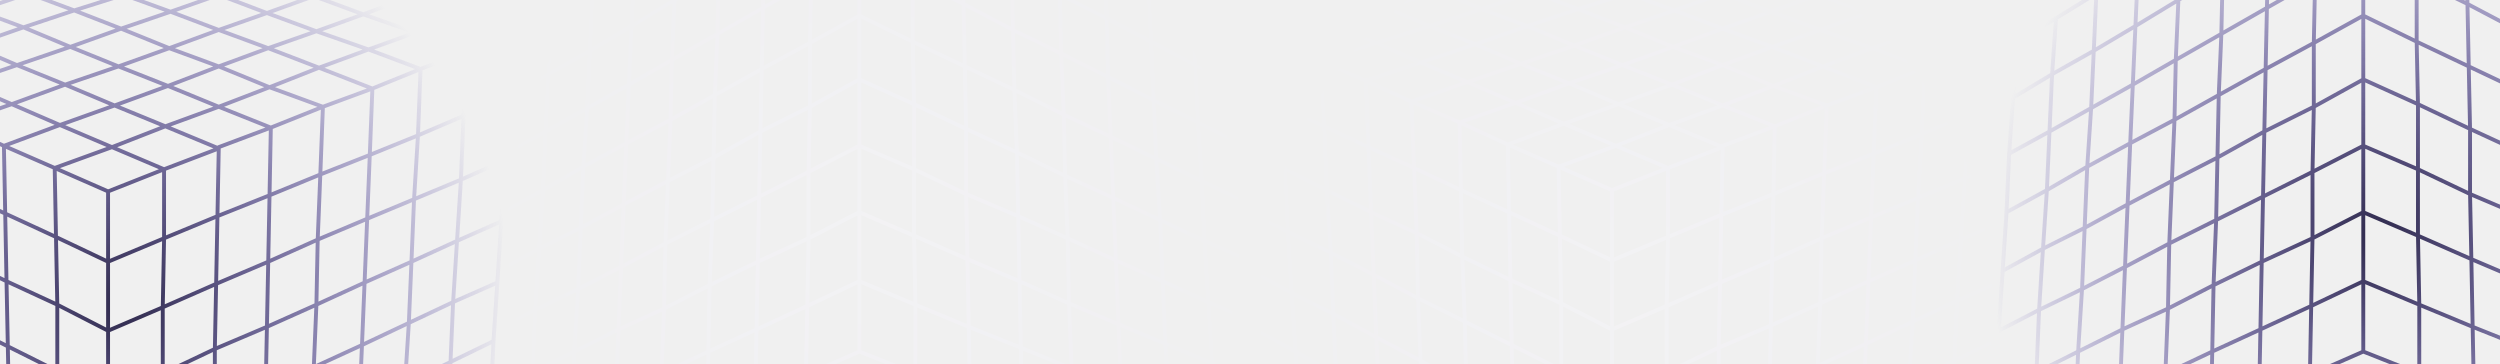
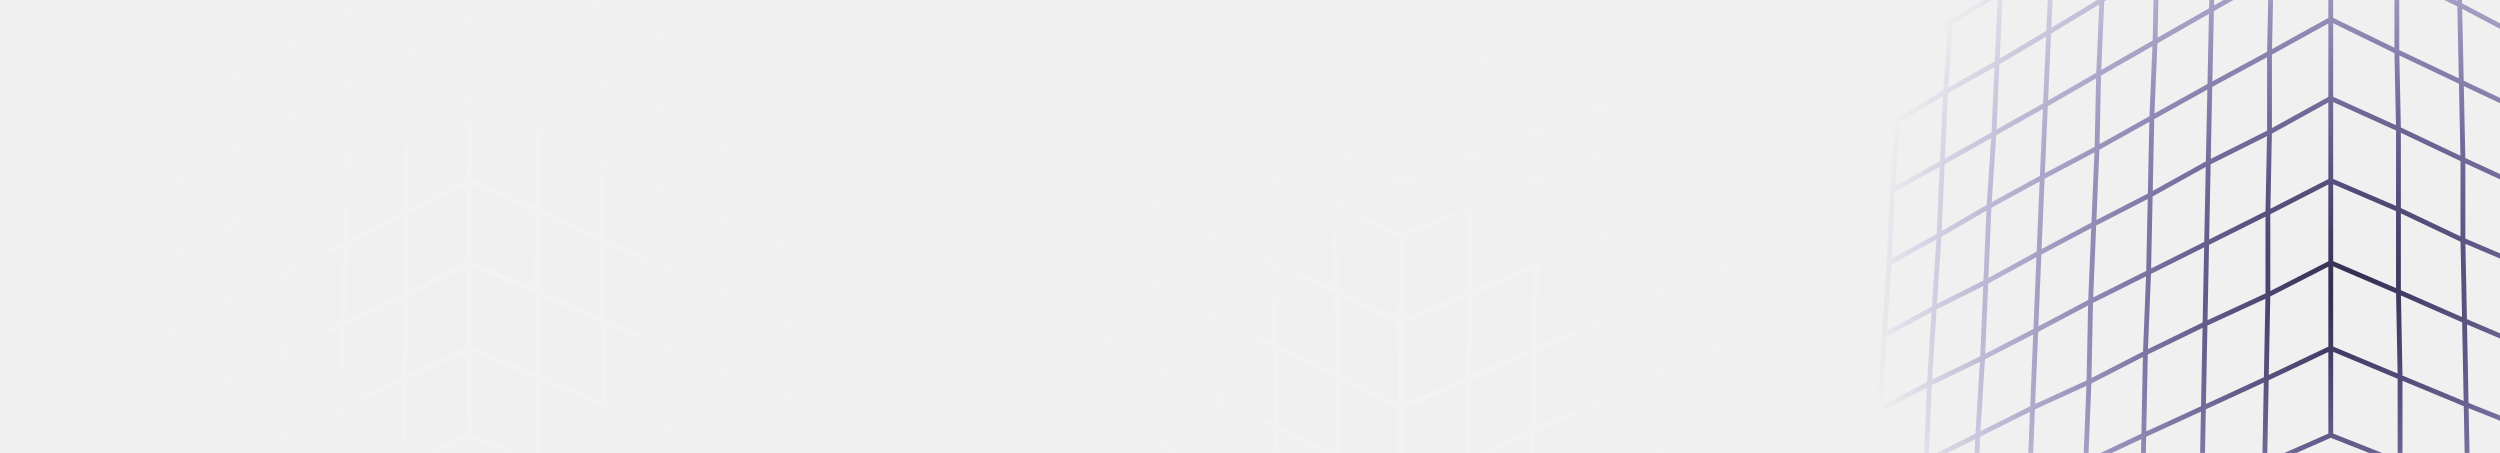
- <svg xmlns="http://www.w3.org/2000/svg" width="1920" height="279" fill="none">
-   <g clip-path="url(#a)">
-     <path d="m-131 20-33-14m33 14-43 13m43-13 33 14m-33-14 41-13m-74-1-42 13m42-13 41-13m-51 40-32-14m32 14 33 15m-33-15 3 50m73-49-43 14m43-14 34 15m-34-15 41-13M-90 7l-33-14m33 14 33 14M-90 7l40-13m-156 25 3 49m80-75 40-12m-120 87 3 48m-3-48 32 15m-29 33 3 47m-3-47 32 15m-3-48 3 48m-3-48 33 15m-59 65 3 46m-3-46 31 16m-2-48 2 48m-2-48 32 16m-58 62 3 45m-3-45 31 17m-3-47 3 47m-3-47 33 16m-58 59 2 45m-2-45 31 17m-3-45 3 45m-3-45 32 16m-58 57 3 43m-3-43 31 17m-2-45 2 45m-2-45 31 18m-57 53 3 43 30 18m-33-61 30 18m-2-44 2 44m-2-44 32 18m-27 69 31 19m-31-19-3-43m0 0 32 18m2 44 32 19m-32-19-2-44m34 63 32 20m-32-20-2-44m-32-19 32 19m-32-19-2-44m68 127 34 21m-34-21-1-44m-33-20 33 20m-33-20-2-45m70 130 35 21m-35-21-1-45m-34-20 34 20m-34-20-2-46m72 132 36 22m-36-22-1-46m-35-20-1-46m1 46 35 20m37 68 37 22m-37-22-1-46m-36-22 36 22m-36-22-1-46m75 136 39-21m-39 21v-46m-38-22 38 22m-38-22v-47m77 94 38-21h1m-39 21 1-46m-40 21-1-48m1 48 40-21m38 25 37-20m-37 20v-45m-38 20v-47m0 47 38-20m37 25 36-19m-36 19 1-45m-38 20 38-20m-38 20 1-46m72 52 36-19m-36 19 2-45m-37 19 37-19m-37 19 1-46m70 53 34-19m-34 19 2-44m-36 18 36-18m-36 18 1-45m67 52 34-18m-34 18 2-43m-34 18 1-45m-1 45 34-18m32 25 32-17 3-43m-35 60 2-43m-34 18 34-18m-34 18 2-45m65 10 3-44m-3 44-33 17m0 0 2-44m34-17 2-44m-2 44-34 17m36-61 3-45m-3 45-33 16m-3 45-34 17m34-17 3-45m36-61 3-47m-3 47-34 15m-2 46 2-46m-2 46-35 17m74-125 3-47m-3 47-34 15m-3 47 3-47m-3 47-34 16m74-125 3-48m-3 48-34 15m-3 47 3-47m-3 47-35 16m75-126 3-49m-3 49-35 14m-2 49-36 15m36-15 2-49m38-63-40-14m40 14-35 13m-3 50 3-50m-3 50-35 15m33-92L314-2m40 14-35 13m40 14-36 14m36-14-40-14m-5-27-38-13m38 13-35 13m40 14-36 13m36-13-40-14m-3-26-37-13m37 13L241-3m38 14-36 13m36-13L241-3m-2-25-36-13m36 13-35 12m37 13-37-13m37 13-36 13m-2-51-35-12m35 12-35 12m36 13-36-13m36 13L168-4m0-49-34-12m34 12-35 12m35 12-35-12m35 12-36 12m2-48-33-11-35 11m68 0L99-53m34 12L97-30m36-11L99-53M66-65 30-54m36-11 33 12m0 0L63-42M30-54-6-43m36-11 33 12m-69-1-38 12m38-12 32 13m37-12L26-30m37-12 34 12m-141-1-39 12m39-12 33 13m37-12-37 12m37-12 34 12m-143-1 33 13m39-12L-50-6m39-12L22-5m-72-1 33 14m-124 40 35 15m-35-15 3 50m32-35 35 16m-35-16 2 51m-2-51 42-14m-74 49 2 49m-2-49 34 16m33-35 37 16m-37-16 43-15m-43 15 2 51m-35-16 35 16m-35-16 2 50m38-115 36 15m-36-15 42-14m-12 60 37 17m-37-17 1 52m-1-52L9 80m-37-16L9 80m-37-16 41-14m-82 80 36 17m-36-17 2 50m70-68 39 17M3 112l43-16M3 112l1 52m-37-17 1 51m-1-51 37 17m5-84 37 16M9 80l41-15m-8 64 41 18m-41-18 1 53m-1-53 44-16M46 96l40 17M46 96l42-15M4 164l39 18M4 164l1 52m78-69 43-17m-43 17v54m-40-19 40 19m-40-19 1 52m42-121 40 17m-40-17 41-16m-1 33v53m0-53 42-16m-85 87 43-18m-43 18v53m43-71v1l-1 52m1-53 41-17m-42 70-42 18m42-18v51m0-51 41-18m1-52 1-52m-1 52 40-16m-40 16-1 52m2-104v-1l40-15m-40 16-41-17m196-44-37 15m37-15-2 51m2-51-40-15m3 30-38 14m38-14-2 51m2-51-41-16m76 52-37 15m37-15-3 49M283 38l-38 14m38-14-40-14m5 58-40 16m40-16-41-15m41 15-2 52m38-15-38 15m38-15-2 49M245 52l-39-15m39 15-38 15m1 31-40-16m40 16-1 52m0-83-39-16m39 16-39 15m78 52-39 16m39-16-2 50M168 82l-39-16m39 16-41 15m80 53-1 51M127 97 88 81m-5 173v51m0-51-39-20m39 71v51m0-51 42-18m-42 18-39-20m0-51v51m0-51L5 216m78 140v49m0-49 42-19m-42 19-38-21m80-48v50m0-50 40-19M44 285l1 50m-1-50L6 266m77 139v0l-38-21m38 21v48m0-48 41-20m1-48-1 48m1-48 40-19M45 335v49m0-49L7 316m38 68L8 364m37 20 1 48m37 21-37-21m37 21 41-20m0-48v48m0-48 40-19M46 432 9 411m115 22 39-19m1-48-1 48m1-48 38-18m-38 18 1-48m0 0 39-18m-39 18v-50M7 316l-36-20m36 20-1-50m1 50 1 48m0 0-36-20m36 20 1 47m267-99 2-47m-2 47-36 17m36-17-2 46m2-46 35-17m-33-30-37 17m37-17 36-17m-36 17 2-48m-40 112 1-47m-1 47-38 19m38-19-2 47m36-18-36 18m36-18 35-18m2-45-2 45m2-45 3-47m-73 34 2-48m-2 48-37 18m110-52 2-47m-36 16 2-49m-2 49-37 17m37-17 36-16m-73 33 1-50m-1 50-38 17m-1 49-2 48m2-48 1-49m-3 97-1 46m37-18-37 18m81-226-38 16m38-16 36-15M206 37l-38-14m38 14-38 14m38-14 37-13m-75 27-38-14m38 14-39 15m115 118-38 17m-335 88 3 45m-3-45 33 18m-33-18-2-47m0 0 33 18m-33-18-2-47m105 149-1-48m1 48-34-19m34 19 2 47m-3-95-35-18m35 18-1-48m-32 77-2-47m2 47-34-18m34 18 1 46m35 20-35-20m35 20 35 20m-73-133-2-48m2 48-34-18m68-12-2-50m2 50-36-18m36 18 36 18m-72-36-1-50m1 50-34-18m2 48 2 47m-2-47-2-48m4 95 2 45m33 19-33-19m62-154-35-18m35 18 37 18M50 65l38 16M50 65l41-14M50 65 13 50m0 0 41-14M13 50l-35-15m-45 145-35-16M168 23 131 9m37 14-38 14m38-14 37-13m-74-1L93 22m38-13 37-13M131 9 95-4m35 41L93 22m37 15L91 51m114-41 38 14m-38-14L168-4M93 22 57 8m36 14L54 36M168-4l-36-13M95-4 60-18M95-4 57 8M95-4l37-13M57 8 22-5M57 8 18 21m36 15 37 15M54 36 18 21m73 30 38 15M60-18 22-5m38-13 37-12M22-5-17 8m149-25L97-30M-17 8l35 13M-17 8l-40 13m75 0-40 14m151 31L88 81m230 72-2 48M5 216l1 50m200-65-1 50m1-50-40 17M-22 35l-35-14m-45 143 2 48m-2-48-34-17m36 65-33-17m299 23-1 50m-259 84-32-18m291-66 40-17m-42 163 38-20m-334-199-3-48" stroke="url(#b)" stroke-width="3" stroke-miterlimit="10" stroke-linecap="round" stroke-linejoin="round" />
+ <svg xmlns="http://www.w3.org/2000/svg" width="1551" height="281" viewBox="0 0 1551 281" fill="none">
+   <g style="mix-blend-mode:screen" clip-path="url(#clip0_347_1424)">
+     <path d="M655 19L622 5M655 19L612 32M655 19L688 33M655 19L696 6M622 5L580 18M622 5L663 -8M612 32L580 18M612 32L645 47M612 32L615 82M688 33L645 47M688 33L722 48M688 33L729 20M696 6L663 -8M696 6L729 20M696 6L736 -7M580 18L583 67M663 -8L703 -20M583 67L586 115M583 67L615 82M586 115L589 162M586 115L618 130M615 82L618 130M615 82L648 97M589 162L592 208M589 162L620 178M618 130L620 178M618 130L650 146M592 208L595 253M592 208L623 225M620 178L623 225M620 178L653 194M595 253L597 298M595 253L626 270M623 225L626 270M623 225L655 241M597 298L600 341M597 298L628 315M626 270L628 315M626 270L657 288M600 341L603 384L633 402M600 341L630 359M628 315L630 359M628 315L660 333M633 402L664 421M633 402L630 359M630 359L662 377M664 421L696 440M664 421L662 377M696 440L728 460M696 440L694 396M662 377L694 396M662 377L660 333M728 460L762 481M728 460L727 416M694 396L727 416M694 396L692 351M762 481L797 502M762 481L761 436M727 416L761 436M727 416L725 370M797 502L833 524M797 502L796 456M761 436L760 390M761 436L796 456M833 524L870 546M833 524L832 478M796 456L832 478M796 456L795 410M870 546L909 525M870 546V500M832 478L870 500M832 478V431M909 525L947 504H948M909 525L910 479M870 500L869 452M870 500L910 479M948 504L985 484M948 504V459M910 479V432M910 479L948 459M985 484L1021 465M985 484L986 439M948 459L986 439M948 459L949 413M1021 465L1057 446M1021 465L1023 420M986 439L1023 420M986 439L987 393M1057 446L1091 427M1057 446L1059 402M1023 420L1059 402M1023 420L1024 375M1091 427L1125 409M1091 427L1093 384M1059 402L1060 357M1059 402L1093 384M1125 409L1157 392L1160 349M1125 409L1127 366M1093 384L1127 366M1093 384L1095 339M1160 349L1163 305M1160 349L1127 366M1127 366L1129 322M1163 305L1165 261M1163 305L1129 322M1165 261L1168 216M1165 261L1132 277M1129 322L1095 339M1129 322L1132 277M1168 216L1171 169M1168 216L1134 231M1132 277L1134 231M1132 277L1097 294M1171 169L1174 122M1171 169L1137 184M1134 231L1137 184M1134 231L1100 247M1174 122L1177 74M1174 122L1140 137M1137 184L1140 137M1137 184L1102 200M1177 74L1180 25M1177 74L1142 88M1140 137L1104 152M1140 137L1142 88M1180 25L1140 11M1180 25L1145 38M1142 88L1145 38M1142 88L1107 103M1140 11L1100 -3M1140 11L1105 24M1145 38L1109 52M1145 38L1105 24M1100 -3L1062 -16M1100 -3L1065 10M1105 24L1069 37M1105 24L1065 10M1062 -16L1025 -29M1062 -16L1027 -4M1065 10L1029 23M1065 10L1027 -4M1025 -29L989 -42M1025 -29L990 -17M1027 -4L990 -17M1027 -4L991 9M989 -42L954 -54M989 -42L954 -30M990 -17L954 -30M990 -17L954 -5M954 -54L920 -66M954 -54L919 -42M954 -30L919 -42M954 -30L918 -18M920 -66L887 -77L852 -66M920 -66L885 -54M919 -42L883 -31M919 -42L885 -54M852 -66L816 -55M852 -66L885 -54M885 -54L849 -43M816 -55L780 -44M816 -55L849 -43M780 -44L742 -32M780 -44L812 -31M849 -43L812 -31M849 -43L883 -31M742 -32L703 -20M742 -32L775 -19M812 -31L775 -19M812 -31L846 -19M703 -20L736 -7M775 -19L736 -7M775 -19L808 -6M736 -7L769 7M645 47L680 62M645 47L648 97M680 62L715 78M680 62L682 113M680 62L722 48M648 97L650 146M648 97L682 113M715 78L752 94M715 78L758 63M715 78L717 129M682 113L717 129M682 113L684 163M722 48L758 63M722 48L764 34M752 94L789 111M752 94L753 146M752 94L795 79M758 63L795 79M758 63L799 49M717 129L753 146M717 129L719 179M789 111L828 128M789 111L832 95M789 111L790 163M753 146L754 197M753 146L790 163M795 79L832 95M795 79L836 64M828 128L869 146M828 128L829 181M828 128L872 112M832 95L872 112M832 95L874 80M790 163L829 181M790 163L791 215M869 146L912 129M869 146V200M829 181L869 200M829 181L830 233M872 112L912 129M872 112L913 96M912 129V182M912 129L954 113M869 200L912 182M869 200V253M912 182V183L911 235M912 182L953 165M911 235L869 253M911 235V286M911 235L952 217M953 165L954 113M953 165L993 149M953 165L952 217M954 113V112L994 97M954 113L913 96M1109 52L1072 67M1109 52L1107 103M1109 52L1069 37M1072 67L1034 81M1072 67L1070 118M1072 67L1031 51M1107 103L1070 118M1107 103L1104 152M1069 37L1031 51M1069 37L1029 23M1034 81L994 97M1034 81L993 66M1034 81L1032 133M1070 118L1032 133M1070 118L1068 167M1031 51L992 36M1031 51L993 66M994 97L954 81M994 97L993 149M993 66L954 50M993 66L954 81M1032 133L993 149M1032 133L1030 183M954 81L915 65M954 81L913 96M993 149L992 200M913 96L874 80M869 253V304M869 253L830 233M869 304V355M869 304L911 286M869 304L830 284M830 233V284M830 233L791 215M869 355V404M869 355L911 336M869 355L831 334M911 286V336M911 286L951 267M830 284L831 334M830 284L792 265M869 404V404L831 383M869 404V452M869 404L910 384M911 336L910 384M911 336L951 317M831 334V383M831 334L793 315M831 383L794 363M831 383L832 431M869 452L832 431M869 452L910 432M910 384V432M910 384L950 365M832 431L795 410M910 432L949 413M950 365L949 413M950 365L988 347M950 365L951 317M951 317L990 299M951 317V267M793 315L757 295M793 315L792 265M793 315L794 363M794 363L758 343M794 363L795 410M1062 311L1064 264M1062 311L1026 328M1062 311L1060 357M1062 311L1097 294M1064 264L1027 281M1064 264L1100 247M1064 264L1066 216M1026 328L1027 281M1026 328L988 347M1026 328L1024 375M1060 357L1024 375M1060 357L1095 339M1097 294L1095 339M1097 294L1100 247M1027 281L1029 233M1027 281L990 299M1100 247L1102 200M1066 216L1068 167M1066 216L1029 233M1066 216L1102 200M1029 233L1030 183M1029 233L991 250M990 299L988 347M990 299L991 250M988 347L987 393M1024 375L987 393M1068 167L1030 183M1068 167L1104 152M992 36L954 22M992 36L954 50M992 36L1029 23M954 50L916 36M954 50L915 65M1030 183L992 200M657 288L660 333M657 288L690 306M657 288L655 241M655 241L688 259M655 241L653 194M758 343L757 295M758 343L724 324M758 343L760 390M757 295L722 277M757 295L756 247M724 324L722 277M724 324L690 306M724 324L725 370M760 390L725 370M760 390L795 410M722 277L720 229M722 277L688 259M756 247L754 197M756 247L720 229M756 247L792 265M720 229L719 179M720 229L686 211M688 259L690 306M688 259L686 211M690 306L692 351M725 370L692 351M754 197L719 179M754 197L791 215M836 64L874 80M836 64L877 50M836 64L799 49M799 49L840 35M799 49L764 34M719 179L684 163M954 22L917 8M954 22L916 36M954 22L991 9M917 8L879 21M917 8L954 -5M917 8L881 -5M916 36L879 21M916 36L877 50M991 9L1029 23M991 9L954 -5M879 21L843 7M879 21L840 35M954 -5L918 -18M881 -5L846 -19M881 -5L843 7M881 -5L918 -18M843 7L808 -6M843 7L804 20M840 35L877 50M840 35L804 20M877 50L915 65M846 -19L808 -6M846 -19L883 -31M808 -6L769 7M918 -18L883 -31M769 7L804 20M769 7L729 20M804 20L764 34M915 65L874 80M1104 152L1102 200M791 215L792 265M992 200L991 250M992 200L952 217M764 34L729 20M684 163L686 211M684 163L650 146M686 211L653 194M952 217L951 267M692 351L660 333M951 267L991 250M949 413L987 393M653 194L650 146" stroke="url(#paint0_radial_347_1424)" stroke-width="3" stroke-miterlimit="10" stroke-linecap="round" stroke-linejoin="round" />
  </g>
-   <g style="mix-blend-mode:screen" clip-path="url(#c)">
-     <path d="M1024 19 991 5m33 14-43 13m43-13 33 14m-33-14 41-13m-74-1-42 13m42-13 41-13m-51 40-32-14m32 14 33 15m-33-15 3 50m73-49-43 14m43-14 34 15m-34-15 41-13m-33-14-33-14m33 14 33 14m-33-14 40-13M949 18l3 49m80-75 40-12M952 67l3 48m-3-48 32 15m-29 33 3 47m-3-47 32 15m-3-48 3 48m-3-48 33 15m-59 65 3 46m-3-46 31 16m-2-48 2 48m-2-48 32 16m-58 62 3 45m-3-45 31 17m-3-47 3 47m-3-47 33 16m-58 59 2 45m-2-45 31 17m-3-45 3 45m-3-45 32 16m-58 57 3 43m-3-43 31 17m-2-45 2 45m-2-45 31 18m-57 53 3 43 30 18m-33-61 30 18m-2-44 2 44m-2-44 32 18m-27 69 31 19m-31-19-3-43m0 0 32 18m2 44 32 19m-32-19-2-44m34 63 32 20m-32-20-2-44m-32-19 32 19m-32-19-2-44m68 127 34 21m-34-21-1-44m-33-20 33 20m-33-20-2-45m70 130 35 21m-35-21-1-45m-34-20 34 20m-34-20-2-46m72 132 36 22m-36-22-1-46m-35-20-1-46m1 46 35 20m37 68 37 22m-37-22-1-46m-36-22 36 22m-36-22-1-46m75 136 39-21m-39 21v-46m-38-22 38 22m-38-22v-47m77 94 38-21h1m-39 21 1-46m-40 21-1-48m1 48 40-21m38 25 37-20m-37 20v-45m-38 20v-47m0 47 38-20m37 25 36-19m-36 19 1-45m-38 20 38-20m-38 20 1-46m72 52 36-19m-36 19 2-45m-37 19 37-19m-37 19 1-46m70 53 34-19m-34 19 2-44m-36 18 36-18m-36 18 1-45m67 52 34-18m-34 18 2-43m-34 18 1-45m-1 45 34-18m32 25 32-17 3-43m-35 60 2-43m-34 18 34-18m-34 18 2-45m65 10 3-44m-3 44-33 17m0 0 2-44m34-17 2-44m-2 44-34 17m36-61 3-45m-3 45-33 16m-3 45-34 17m34-17 3-45m36-61 3-47m-3 47-34 15m-2 46 2-46m-2 46-35 17m74-125 3-47m-3 47-34 15m-3 47 3-47m-3 47-34 16m74-125 3-48m-3 48-34 15m-3 47 3-47m-3 47-35 16m75-126 3-49m-3 49-35 14m-2 49-36 15m36-15 2-49m38-63-40-14m40 14-35 13m-3 50 3-50m-3 50-35 15m33-92-40-14m40 14-35 13m40 14-36 14m36-14-40-14m-5-27-38-13m38 13-35 13m40 14-36 13m36-13-40-14m-3-26-37-13m37 13-35 12m38 14-36 13m36-13-38-14m-2-25-36-13m36 13-35 12m37 13-37-13m37 13-36 13m-2-51-35-12m35 12-35 12m36 13-36-13m36 13-36 12m0-49-34-12m34 12-35 12m35 12-35-12m35 12-36 12m2-48-33-11-35 11m68 0-35 12m34 12-36 11m36-11-34-12m-33-12-36 11m36-11 33 12m0 0-36 11m-33-12-36 11m36-11 33 12m-69-1-38 12m38-12 32 13m37-12-37 12m37-12 34 12m-141-1-39 12m39-12 33 13m37-12-37 12m37-12 34 12m-143-1 33 13m39-12-39 12m39-12 33 13m-72-1 33 14m-124 40 35 15m-35-15 3 50m32-35 35 16m-35-16 2 51m-2-51 42-14m-74 49 2 49m-2-49 34 16m33-35 37 16m-37-16 43-15m-43 15 2 51m-35-16 35 16m-35-16 2 50m38-115 36 15m-36-15 42-14m-12 60 37 17m-37-17 1 52m-1-52 43-15m-37-16 37 16m-37-16 41-14m-82 80 36 17m-36-17 2 50m70-68 39 17m-39-17 43-16m-43 16 1 52m-37-17 1 51m-1-51 37 17m5-84 37 16m-37-16 41-15m-8 64 41 18m-41-18 1 53m-1-53 44-16m-40-17 40 17m-40-17 42-15m-84 83 39 18m-39-18 1 52m78-69 43-17m-43 17v54m-40-19 40 19m-40-19 1 52m42-121 40 17m-40-17 41-16m-1 33v53m0-53 42-16m-85 87 43-18m-43 18v53m43-71v1l-1 52m1-53 41-17m-42 70-42 18m42-18v51m0-51 41-18m1-52 1-52m-1 52 40-16m-40 16-1 52m2-104v-1l40-15m-40 16-41-17m196-44-37 15m37-15-2 51m2-51-40-15m3 30-38 14m38-14-2 51m2-51-41-16m76 52-37 15m37-15-3 49m-35-115-38 14m38-14-40-14m5 58-40 16m40-16-41-15m41 15-2 52m38-15-38 15m38-15-2 49m-37-116-39-15m39 15-38 15m1 31-40-16m40 16-1 52m0-83-39-16m39 16-39 15m78 52-39 16m39-16-2 50m-76-102-39-16m39 16-41 15m80 53-1 51m-79-104-39-16m-5 173v51m0-51-39-20m39 71v51m0-51 42-18m-42 18-39-20m0-51v51m0-51-39-18m78 140v49m0-49 42-19m-42 19-38-21m80-48v50m0-50 40-19m-121 17 1 50m-1-50-38-19m77 139v0l-38-21m38 21v48m0-48 41-20m1-48-1 48m1-48 40-19m-120 17v49m0-49-38-19m38 68-37-20m37 20 1 48m37 21-37-21m37 21 41-20m0-48v48m0-48 40-19m-118 66-37-21m115 22 39-19m1-48-1 48m1-48 38-18m-38 18 1-48m0 0 39-18m-39 18v-50m-158 48-36-20m36 20-1-50m1 50 1 48m0 0-36-20m36 20 1 47m267-99 2-47m-2 47-36 17m36-17-2 46m2-46 35-17m-33-30-37 17m37-17 36-17m-36 17 2-48m-40 112 1-47m-1 47-38 19m38-19-2 47m36-18-36 18m36-18 35-18m2-45-2 45m2-45 3-47m-73 34 2-48m-2 48-37 18m110-52 2-47m-36 16 2-49m-2 49-37 17m37-17 36-16m-73 33 1-50m-1 50-38 17m-1 49-2 48m2-48 1-49m-3 97-1 46m37-18-37 18m81-226-38 16m38-16 36-15M1361 36l-38-14m38 14-38 14m38-14 37-13m-75 27-38-14m38 14-39 15m115 118-38 17m-335 88 3 45m-3-45 33 18m-33-18-2-47m0 0 33 18m-33-18-2-47m105 149-1-48m1 48-34-19m34 19 2 47m-3-95-35-18m35 18-1-48m-32 77-2-47m2 47-34-18m34 18 1 46m35 20-35-20m35 20 35 20m-73-133-2-48m2 48-34-18m68-12-2-50m2 50-36-18m36 18 36 18m-72-36-1-50m1 50-34-18m2 48 2 47m-2-47-2-48m4 95 2 45m33 19-33-19m62-154-35-18m35 18 37 18m45-151 38 16m-38-16 41-14m-41 14-37-15m0 0 41-14m-41 14-35-15m-45 145-35-16m270-141-37-14m37 14-38 14m38-14 37-13m-74-1-38 13m38-13 37-13m-37 13-36-13m35 41-37-15m37 15-39 14m114-41 38 14m-38-14-37-14m-75 26-36-14m36 14-39 14m114-40-36-13m-37 13-35-14m35 14-38 12m38-12 37-13m-75 25-35-13m35 13-39 13m36 15 37 15m-37-15-36-15m73 30 38 15m-69-84-38 13m38-13 37-12m-75 25-39 13m149-25-35-13M1138 7l35 13m-35-13-40 13m75 0-40 14m151 31-41 15m230 72-2 48m-311 15 1 50m200-65-1 50m1-50-40 17M1133 34l-35-14m-45 143 2 48m-2-48-34-17m36 65-33-17m299 23-1 50m-259 84-32-18m291-66 40-17m-42 163 38-20m-334-199-3-48" stroke="url(#d)" stroke-width="3" stroke-miterlimit="10" stroke-linecap="round" stroke-linejoin="round" />
+   <g style="mix-blend-mode:screen" clip-path="url(#clip1_347_1424)">
+     <path d="M77 397L44 411M77 397L34 384M77 397L110 383M77 397L118 410M44 411L2 398M44 411L85 424M34 384L2 398M34 384L67 369M34 384L37 334M110 383L67 369M110 383L144 368M110 383L151 396M118 410L85 424M118 410L151 396M118 410L158 423M2 398L5 349M85 424L125 436M5 349L8 301M5 349L37 334M8 301L11 254M8 301L40 286M37 334L40 286M37 334L70 319M11 254L14 208M11 254L42 238M40 286L42 238M40 286L72 270M14 208L17 163M14 208L45 191M42 238L45 191M42 238L75 222M17 163L19 118M17 163L48 146M45 191L48 146M45 191L77 175M19 118L22 75M19 118L50 101M48 146L50 101M48 146L79 128M22 75L25 32L55 14M22 75L52 57M50 101L52 57M50 101L82 83M55 14L86 -5M55 14L52 57M52 57L84 39M86 -5L118 -24M86 -5L84 39M118 -24L150 -44M118 -24L116 20M84 39L116 20M84 39L82 83M150 -44L184 -65M150 -44L149 0M116 20L149 0M116 20L114 65M184 -65L219 -86M184 -65L183 -20M149 0L183 -20M149 0L147 46M219 -86L255 -108M219 -86L218 -40M183 -20L182 26M183 -20L218 -40M255 -108L292 -130M255 -108L254 -62M218 -40L254 -62M218 -40L217 6M292 -130L331 -109M292 -130V-84M254 -62L292 -84M254 -62V-15M331 -109L369 -88H370M331 -109L332 -63M292 -84L291 -36M292 -84L332 -63M370 -88L407 -68M370 -88V-43M332 -63V-16M332 -63L370 -43M407 -68L443 -49M407 -68L408 -23M370 -43L408 -23M370 -43L371 3M443 -49L479 -30M443 -49L445 -4M408 -23L445 -4M408 -23L409 23M479 -30L513 -11M479 -30L481 14M445 -4L481 14M445 -4L446 41M513 -11L547 7M513 -11L515 32M481 14L482 59M481 14L515 32M547 7L579 24L582 67M547 7L549 50M515 32L549 50M515 32L517 77M582 67L585 111M582 67L549 50M549 50L551 94M585 111L587 155M585 111L551 94M587 155L590 200M587 155L554 139M551 94L517 77M551 94L554 139M590 200L593 247M590 200L556 185M554 139L556 185M554 139L519 122M593 247L596 294M593 247L559 232M556 185L559 232M556 185L522 169M596 294L599 342M596 294L562 279M559 232L562 279M559 232L524 216M599 342L602 391M599 342L564 328M562 279L526 264M562 279L564 328M602 391L562 405M602 391L567 378M564 328L567 378M564 328L529 313M562 405L522 419M562 405L527 392M567 378L531 364M567 378L527 392M522 419L484 432M522 419L487 406M527 392L491 379M527 392L487 406M484 432L447 445M484 432L449 420M487 406L451 393M487 406L449 420M447 445L411 458M447 445L412 433M449 420L412 433M449 420L413 407M411 458L376 470M411 458L376 446M412 433L376 446M412 433L376 421M376 470L342 482M376 470L341 458M376 446L341 458M376 446L340 434M342 482L309 493L274 482M342 482L307 470M341 458L305 447M341 458L307 470M274 482L238 471M274 482L307 470M307 470L271 459M238 471L202 460M238 471L271 459M202 460L164 448M202 460L234 447M271 459L234 447M271 459L305 447M164 448L125 436M164 448L197 435M234 447L197 435M234 447L268 435M125 436L158 423M197 435L158 423M197 435L230 422M158 423L191 409M67 369L102 354M67 369L70 319M102 354L137 338M102 354L104 303M102 354L144 368M70 319L72 270M70 319L104 303M137 338L174 322M137 338L180 353M137 338L139 287M104 303L139 287M104 303L106 253M144 368L180 353M144 368L186 382M174 322L211 305M174 322L175 270M174 322L217 337M180 353L217 337M180 353L221 367M139 287L175 270M139 287L141 237M211 305L250 288M211 305L254 321M211 305L212 253M175 270L176 219M175 270L212 253M217 337L254 321M217 337L258 352M250 288L291 270M250 288L251 235M250 288L294 304M254 321L294 304M254 321L296 336M212 253L251 235M212 253L213 201M291 270L334 287M291 270V216M251 235L291 216M251 235L252 183M294 304L334 287M294 304L335 320M334 287V234M334 287L376 303M291 216L334 234M291 216V163M334 234V233L333 181M334 234L375 251M333 181L291 163M333 181V130M333 181L374 199M375 251L376 303M375 251L415 267M375 251L374 199M376 303V304L416 319M376 303L335 320M531 364L494 349M531 364L529 313M531 364L491 379M494 349L456 335M494 349L492 298M494 349L453 365M529 313L492 298M529 313L526 264M491 379L453 365M491 379L451 393M456 335L416 319M456 335L415 350M456 335L454 283M492 298L454 283M492 298L490 249M453 365L414 380M453 365L415 350M416 319L376 335M416 319L415 267M415 350L376 366M415 350L376 335M454 283L415 267M454 283L452 233M376 335L337 351M376 335L335 320M415 267L414 216M335 320L296 336M291 163V112M291 163L252 183M291 112V61M291 112L333 130M291 112L252 132M252 183V132M252 183L213 201M291 61V12M291 61L333 80M291 61L253 82M333 130V80M333 130L373 149M252 132L253 82M252 132L214 151M291 12V12L253 33M291 12V-36M291 12L332 32M333 80L332 32M333 80L373 99M253 82V33M253 82L215 101M253 33L216 53M253 33L254 -15M291 -36L254 -15M291 -36L332 -16M332 32V-16M332 32L372 51M254 -15L217 6M332 -16L371 3M372 51L371 3M372 51L410 69M372 51L373 99M373 99L412 117M373 99V149M215 101L179 121M215 101L214 151M215 101L216 53M216 53L180 73M216 53L217 6M484 105L486 152M484 105L448 88M484 105L482 59M484 105L519 122M486 152L449 135M486 152L522 169M486 152L488 200M448 88L449 135M448 88L410 69M448 88L446 41M482 59L446 41M482 59L517 77M519 122L517 77M519 122L522 169M449 135L451 183M449 135L412 117M522 169L524 216M488 200L490 249M488 200L451 183M488 200L524 216M451 183L452 233M451 183L413 166M412 117L410 69M412 117L413 166M410 69L409 23M446 41L409 23M490 249L452 233M490 249L526 264M414 380L376 394M414 380L376 366M414 380L451 393M376 366L338 380M376 366L337 351M452 233L414 216M79 128L82 83M79 128L112 110M79 128L77 175M77 175L110 157M77 175L75 222M180 73L179 121M180 73L146 92M180 73L182 26M179 121L144 139M179 121L178 169M146 92L144 139M146 92L112 110M146 92L147 46M182 26L147 46M182 26L217 6M144 139L142 187M144 139L110 157M178 169L176 219M178 169L142 187M178 169L214 151M142 187L141 237M142 187L108 205M110 157L112 110M110 157L108 205M112 110L114 65M147 46L114 65M176 219L141 237M176 219L213 201M258 352L296 336M258 352L299 366M258 352L221 367M221 367L262 381M221 367L186 382M141 237L106 253M376 394L339 408M376 394L338 380M376 394L413 407M339 408L301 395M339 408L376 421M339 408L303 421M338 380L301 395M338 380L299 366M413 407L451 393M413 407L376 421M301 395L265 409M301 395L262 381M376 421L340 434M303 421L268 435M303 421L265 409M303 421L340 434M265 409L230 422M265 409L226 396M262 381L299 366M262 381L226 396M299 366L337 351M268 435L230 422M268 435L305 447M230 422L191 409M340 434L305 447M191 409L226 396M191 409L151 396M226 396L186 382M337 351L296 336M526 264L524 216M213 201L214 151M414 216L413 166M414 216L374 199M186 382L151 396M106 253L108 205M106 253L72 270M108 205L75 222M374 199L373 149M114 65L82 83M373 149L413 166M371 3L409 23M75 222L72 270" stroke="url(#paint1_radial_347_1424)" stroke-width="3" stroke-miterlimit="10" stroke-linecap="round" stroke-linejoin="round" />
  </g>
-   <g style="mix-blend-mode:screen" clip-path="url(#e)">
-     <path d="m446 397-33 14m33-14-43-13m43 13 33-14m-33 14 41 13m-74 1-42-13m42 13 41 13m-51-40-32 14m32-14 33-15m-33 15 3-50m73 49-43-14m43 14 34-15m-34 15 41 13m-33 14-33 14m33-14 33-14m-33 14 40 13m-156-25 3-49m80 75 40 12m-120-87 3-48m-3 48 32-15m-29-33 3-47m-3 47 32-15m-3 48 3-48m-3 48 33-15m-59-65 3-46m-3 46 31-16m-2 48 2-48m-2 48 32-16m-58-62 3-45m-3 45 31-17m-3 47 3-47m-3 47 33-16m-58-59 2-45m-2 45 31-17m-3 45 3-45m-3 45 32-16m-58-57 3-43m-3 43 31-17m-2 45 2-45m-2 45 31-18m-57-53 3-43 30-18m-33 61 30-18m-2 44 2-44m-2 44 32-18m-27-69 31-19m-31 19-3 43m0 0 32-18m2-44 32-19M455-5l-2 44m34-63 32-20m-32 20-2 44m-32 19 32-19m-32 19-2 44m68-127 34-21m-34 21-1 44m-33 20 33-20m-33 20-2 45m70-130 35-21m-35 21-1 45M518 0l34-20M518 0l-2 46m72-132 36-22m-36 22-1 46m-35 20-1 46m1-46 35-20m37-68 37-22m-37 22-1 46m-36 22 36-22m-36 22-1 46m75-136 39 21m-39-21v46m-38 22 38-22m-38 22v47m77-94 38 21h1m-39-21 1 46m-40-21-1 48m1-48 40 21m38-25 37 20m-37-20v45m-38-20v47m0-47 38 20m37-25 36 19m-36-19 1 45m-38-20 38 20m-38-20 1 46m72-52 36 19m-36-19 2 45m-37-19 37 19m-37-19 1 46m70-53 34 19m-34-19 2 44M814-4l36 18M814-4l1 45m67-52 34 18m-34-18 2 43m-34-18 1 45m-1-45 34 18m32-25 32 17 3 43M916 7l2 43m-34-18 34 18m-34-18 2 45m65-10 3 44m-3-44-33-17m0 0 2 44m34 17 2 44m-2-44-34-17m36 61 3 45m-3-45-33-16m-3-45-34-17m34 17 3 45m36 61 3 47m-3-47-34-15m-2-46 2 46m-2-46-35-17m74 125 3 47m-3-47-34-15m-3-47 3 47m-3-47-34-16m74 125 3 48m-3-48-34-15m-3-47 3 47m-3-47-35-16m75 126 3 49m-3-49-35-14m-2-49-36-15m36 15 2 49m38 63-40 14m40-14-35-13m-3-50 3 50m-3-50-35-15m33 92-40 14m40-14-35-13m40-14-36-14m36 14-40 14m-5 27-38 13m38-13-35-13m40-14-36-13m36 13-40 14m-3 26-37 13m37-13-35-12m38-14-36-13m36 13-38 14m-2 25-36 13m36-13-35-12m37-13-37 13m37-13-36-13m-2 51-35 12m35-12-35-12m36-13-36 13m36-13-36-12m0 49-34 12m34-12-35-12m35-12-35 12m35-12-36-12m2 48-33 11-35-11m68 0-35-12m34-12-36-11m36 11-34 12m-33 12-36-11m36 11 33-12m0 0-36-11m-33 12-36-11m36 11 33-12m-69 1-38-12m38 12 32-13m37 12-37-12m37 12 34-12m-141 1-39-12m39 12 33-13m37 12-37-12m37 12 34-12m-143 1 33-13m39 12-39-12m39 12 33-13m-72 1 33-14m-124-40 35-15m-35 15 3-50m32 35 35-16m-35 16 2-51m-2 51 42 14m-74-49 2-49m-2 49 34-16m33 35 37-16m-37 16 43 15m-43-15 2-51m-35 16 35-16m-35 16 2-50m38 115 36-15m-36 15 42 14m-12-60 37-17m-37 17 1-52m-1 52 43 15m-37 16 37-16m-37 16 41 14m-82-80 36-17m-36 17 2-50m70 68 39-17m-39 17 43 16m-43-16 1-52m-37 17 1-51m-1 51 37-17m5 84 37-16m-37 16 41 15m-8-64 41-18m-41 18 1-53m-1 53 44 16m-40 17 40-17m-40 17 42 15m-84-83 39-18m-39 18 1-52m78 69 43 17m-43-17v-54m-40 19 40-19m-40 19 1-52m42 121 40-17m-40 17 41 16m-1-33v-53m0 53 42 16m-85-87 43 18m-43-18v-53m43 71v-1l-1-52m1 53 41 17m-42-70-42-18m42 18v-51m0 51 41 18m1 52 1 52m-1-52 40 16m-40-16-1-52m2 104v1l40 15m-40-16-41 17m196 44-37-15m37 15-2-51m2 51-40 15m3-30-38-14m38 14-2-51m2 51-41 16m76-52-37-15m37 15-3-49m-35 115-38-14m38 14-40 14m5-58-40-16m40 16-41 15m41-15-2-52m38 15-38-15m38 15-2-49m-37 116-39 15m39-15-38-15m1-31-40 16m40-16-1-52m0 83-39 16m39-16-39-15m78-52-39-16m39 16-2-50m-76 102-39 16m39-16-41-15m80-53-1-51m-79 104-39 16m-5-173v-51m0 51-39 20m39-71V61m0 51 42 18m-42-18-39 20m0 51v-51m0 51-39 18m78-140V12m0 49 42 19m-42-19-38 21m80 48V80m0 50 40 19m-121-17 1-50m-1 50-38 19m77-139v0l-38 21m38-21v-48m0 48 41 20m1 48-1-48m1 48 40 19M622 82V33m0 49-38 19m38-68-37 20m37-20 1-48m37-21-37 21m37-21 41 20m0 48v-48m0 48 40 19M623-15 586 6m115-22 39 19m1 48-1-48m1 48 38 18m-38-18 1 48m0 0 39 18m-39-18v50m-158-48-36 20m36-20-1 50m1-50 1-48m0 0-36 20m36-20 1-47m267 99 2 47m-2-47-36-17m36 17-2-46m2 46 35 17m-33 30-37-17m37 17 36 17m-36-17 2 48M817 88l1 47m-1-47-38-19m38 19-2-47m36 18-36-18m36 18 35 18m2 45-2-45m2 45 3 47m-73-34 2 48m-2-48-37-18m110 52 2 47m-36-16 2 49m-2-49-37-17m37 17 36 16m-73-33 1 50m-1-50-38-17m-1-49-2-48m2 48 1 49m-3-97-1-46m37 18-37-18m81 226-38-16m38 16 36 15M783 380l-38 14m38-14-38-14m38 14 37 13m-75-27-38 14m38-14-39-15m115-118-38-17m-335-88 3-45m-3 45 33-18m-33 18-2 47m0 0 33-18m-33 18-2 47M549 73l-1 48m1-48-34 19m34-19 2-47m-3 95-35 18m35-18-1 48m-32-77-2 47m2-47-34 18m34-18 1-46m35-20-35 20m35-20 35-20m-73 133-2 48m2-48-34 18m68 12-2 50m2-50-36 18m36-18 36-18m-72 36-1 50m1-50-34 18m2-48 2-47m-2 47-2 48m4-95 2-45m33-19-33 19m62 154-35 18m35-18 37-18m45 151 38-16m-38 16 41 14m-41-14-37 15m0 0 41 14m-41-14-35 15m-45-145-35 16m270 141-37 14m37-14-38-14m38 14 37 13m-74 1-38-13m38 13 37 13m-37-13-36 13m35-41-37 15m37-15-39-14m114 41 38-14m-38 14-37 14m-75-26-36 14m36-14-39-14m114 40-36 13m-37-13-35 14m35-14-38-12m38 12 37 13m-75-25-35 13m35-13-39-13m36-15 37-15m-37 15-36 15m73-30 38-15m-69 84-38-13m38 13 37 12m-75-25-39-13m149 25-35 13m-114-38 35-13m-35 13-40-13m75 0-40-14m151-31-41-15m230-72-2-48m-311-15 1-50m200 65-1-50m1 50-40-17M555 382l-35 14m-45-143 2-48m-2 48-34 17m36-65-33 17m299-23-1-50M483 65l-32 18m291 66 40 17M740 3l38 20M444 222l-3 48" stroke="url(#f)" stroke-width="3" stroke-miterlimit="10" stroke-linecap="round" stroke-linejoin="round" />
-   </g>
-   <g clip-path="url(#g)">
-     <path d="m1601 397-33 14m33-14-43-13m43 13 33-14m-33 14 41 13m-74 1-42-13m42 13 41 13m-51-40-32 14m32-14 33-15m-33 15 3-50m73 49-43-14m43 14 34-15m-34 15 41 13m-33 14-33 14m33-14 33-14m-33 14 40 13m-156-25 3-49m80 75 40 12m-120-87 3-48m-3 48 32-15m-29-33 3-47m-3 47 32-15m-3 48 3-48m-3 48 33-15m-59-65 3-46m-3 46 31-16m-2 48 2-48m-2 48 32-16m-58-62 3-45m-3 45 31-17m-3 47 3-47m-3 47 33-16m-58-59 2-45m-2 45 31-17m-3 45 3-45m-3 45 32-16m-58-57 3-43m-3 43 31-17m-2 45 2-45m-2 45 31-18m-57-53 3-43 30-18m-33 61 30-18m-2 44 2-44m-2 44 32-18m-27-69 31-19m-31 19-3 43m0 0 32-18m2-44 32-19m-32 19-2 44m34-63 32-20m-32 20-2 44m-32 19 32-19m-32 19-2 44m68-127 34-21m-34 21-1 44m-33 20 33-20m-33 20-2 45m70-130 35-21m-35 21-1 45m-34 20 34-20m-34 20-2 46m72-132 36-22m-36 22-1 46m-35 20-1 46m1-46 35-20m37-68 37-22m-37 22-1 46m-36 22 36-22m-36 22-1 46m75-136 39 21m-39-21v46m-38 22 38-22m-38 22v47m77-94 38 21h1m-39-21 1 46m-40-21-1 48m1-48 40 21m38-25 37 20m-37-20v45m-38-20v47m0-47 38 20m37-25 36 19m-36-19 1 45m-38-20 38 20m-38-20 1 46m72-52 36 19m-36-19 2 45m-37-19 37 19m-37-19 1 46m70-53 34 19m-34-19 2 44m-36-18 36 18m-36-18 1 45m67-52 34 18m-34-18 2 43m-34-18 1 45m-1-45 34 18m32-25 32 17 3 43m-35-60 2 43m-34-18 34 18m-34-18 2 45m65-10 3 44m-3-44-33-17m0 0 2 44m34 17 2 44m-2-44-34-17m36 61 3 45m-3-45-33-16m-3-45-34-17m34 17 3 45m36 61 3 47m-3-47-34-15m-2-46 2 46m-2-46-35-17m74 125 3 47m-3-47-34-15m-3-47 3 47m-3-47-34-16m74 125 3 48m-3-48-34-15m-3-47 3 47m-3-47-35-16m75 126 3 49m-3-49-35-14m-2-49-36-15m36 15 2 49m38 63-40 14m40-14-35-13m-3-50 3 50m-3-50-35-15m33 92-40 14m40-14-35-13m40-14-36-14m36 14-40 14m-5 27-38 13m38-13-35-13m40-14-36-13m36 13-40 14m-3 26-37 13m37-13-35-12m38-14-36-13m36 13-38 14m-2 25-36 13m36-13-35-12m37-13-37 13m37-13-36-13m-2 51-35 12m35-12-35-12m36-13-36 13m36-13-36-12m0 49-34 12m34-12-35-12m35-12-35 12m35-12-36-12m2 48-33 11-35-11m68 0-35-12m34-12-36-11m36 11-34 12m-33 12-36-11m36 11 33-12m0 0-36-11m-33 12-36-11m36 11 33-12m-69 1-38-12m38 12 32-13m37 12-37-12m37 12 34-12m-141 1-39-12m39 12 33-13m37 12-37-12m37 12 34-12m-143 1 33-13m39 12-39-12m39 12 33-13m-72 1 33-14m-124-40 35-15m-35 15 3-50m32 35 35-16m-35 16 2-51m-2 51 42 14m-74-49 2-49m-2 49 34-16m33 35 37-16m-37 16 43 15m-43-15 2-51m-35 16 35-16m-35 16 2-50m38 115 36-15m-36 15 42 14m-12-60 37-17m-37 17 1-52m-1 52 43 15m-37 16 37-16m-37 16 41 14m-82-80 36-17m-36 17 2-50m70 68 39-17m-39 17 43 16m-43-16 1-52m-37 17 1-51m-1 51 37-17m5 84 37-16m-37 16 41 15m-8-64 41-18m-41 18 1-53m-1 53 44 16m-40 17 40-17m-40 17 42 15m-84-83 39-18m-39 18 1-52m78 69 43 17m-43-17v-54m-40 19 40-19m-40 19 1-52m42 121 40-17m-40 17 41 16m-1-33v-53m0 53 42 16m-85-87 43 18m-43-18v-53m43 71v-1l-1-52m1 53 41 17m-42-70-42-18m42 18v-51m0 51 41 18m1 52 1 52m-1-52 40 16m-40-16-1-52m2 104v1l40 15m-40-16-41 17m196 44-37-15m37 15-2-51m2 51-40 15m3-30-38-14m38 14-2-51m2 51-41 16m76-52-37-15m37 15-3-49m-35 115-38-14m38 14-40 14m5-58-40-16m40 16-41 15m41-15-2-52m38 15-38-15m38 15-2-49m-37 116-39 15m39-15-38-15m1-31-40 16m40-16-1-52m0 83-39 16m39-16-39-15m78-52-39-16m39 16-2-50m-76 102-39 16m39-16-41-15m80-53-1-51m-79 104-39 16m-5-173v-51m0 51-39 20m39-71V61m0 51 42 18m-42-18-39 20m0 51v-51m0 51-39 18m78-140V12m0 49 42 19m-42-19-38 21m80 48V80m0 50 40 19m-121-17 1-50m-1 50-38 19m77-139v0l-38 21m38-21v-48m0 48 41 20m1 48-1-48m1 48 40 19m-120-17V33m0 49-38 19m38-68-37 20m37-20 1-48m37-21-37 21m37-21 41 20m0 48v-48m0 48 40 19m-118-66-37 21m115-22 39 19m1 48-1-48m1 48 38 18m-38-18 1 48m0 0 39 18m-39-18v50m-158-48-36 20m36-20-1 50m1-50 1-48m0 0-36 20m36-20 1-47m267 99 2 47m-2-47-36-17m36 17-2-46m2 46 35 17m-33 30-37-17m37 17 36 17m-36-17 2 48m-40-112 1 47m-1-47-38-19m38 19-2-47m36 18-36-18m36 18 35 18m2 45-2-45m2 45 3 47m-73-34 2 48m-2-48-37-18m110 52 2 47m-36-16 2 49m-2-49-37-17m37 17 36 16m-73-33 1 50m-1-50-38-17m-1-49-2-48m2 48 1 49m-3-97-1-46m37 18-37-18m81 226-38-16m38 16 36 15m-112 116-38 14m38-14-38-14m38 14 37 13m-75-27-38 14m38-14-39-15m115-118-38-17m-335-88 3-45m-3 45 33-18m-33 18-2 47m0 0 33-18m-33 18-2 47m105-149-1 48m1-48-34 19m34-19 2-47m-3 95-35 18m35-18-1 48m-32-77-2 47m2-47-34 18m34-18 1-46m35-20-35 20m35-20 35-20m-73 133-2 48m2-48-34 18m68 12-2 50m2-50-36 18m36-18 36-18m-72 36-1 50m1-50-34 18m2-48 2-47m-2 47-2 48m4-95 2-45m33-19-33 19m62 154-35 18m35-18 37-18m45 151 38-16m-38 16 41 14m-41-14-37 15m0 0 41 14m-41-14-35 15m-45-145-35 16m270 141-37 14m37-14-38-14m38 14 37 13m-74 1-38-13m38 13 37 13m-37-13-36 13m35-41-37 15m37-15-39-14m114 41 38-14m-38 14-37 14m-75-26-36 14m36-14-39-14m114 40-36 13m-37-13-35 14m35-14-38-12m38 12 37 13m-75-25-35 13m35-13-39-13m36-15 37-15m-37 15-36 15m73-30 38-15m-69 84-38-13m38 13 37 12m-75-25-39-13m149 25-35 13m-114-38 35-13m-35 13-40-13m75 0-40-14m151-31-41-15m230-72-2-48m-311-15 1-50m200 65-1-50m1 50-40-17m-188 183-35 14m-45-143 2-48m-2 48-34 17m36-65-33 17m299-23-1-50m-259-84-32 18m291 66 40 17M1895 3l38 20m-334 199-3 48" stroke="url(#h)" stroke-width="3" stroke-miterlimit="10" stroke-linecap="round" stroke-linejoin="round" />
+   <g clip-path="url(#clip2_347_1424)">
+     <path d="M1232 397L1199 411M1232 397L1189 384M1232 397L1265 383M1232 397L1273 410M1199 411L1157 398M1199 411L1240 424M1189 384L1157 398M1189 384L1222 369M1189 384L1192 334M1265 383L1222 369M1265 383L1299 368M1265 383L1306 396M1273 410L1240 424M1273 410L1306 396M1273 410L1313 423M1157 398L1160 349M1240 424L1280 436M1160 349L1163 301M1160 349L1192 334M1163 301L1166 254M1163 301L1195 286M1192 334L1195 286M1192 334L1225 319M1166 254L1169 208M1166 254L1197 238M1195 286L1197 238M1195 286L1227 270M1169 208L1172 163M1169 208L1200 191M1197 238L1200 191M1197 238L1230 222M1172 163L1174 118M1172 163L1203 146M1200 191L1203 146M1200 191L1232 175M1174 118L1177 75M1174 118L1205 101M1203 146L1205 101M1203 146L1234 128M1177 75L1180 32L1210 14M1177 75L1207 57M1205 101L1207 57M1205 101L1237 83M1210 14L1241 -5M1210 14L1207 57M1207 57L1239 39M1241 -5L1273 -24M1241 -5L1239 39M1273 -24L1305 -44M1273 -24L1271 20M1239 39L1271 20M1239 39L1237 83M1305 -44L1339 -65M1305 -44L1304 0M1271 20L1304 0M1271 20L1269 65M1339 -65L1374 -86M1339 -65L1338 -20M1304 0L1338 -20M1304 0L1302 46M1374 -86L1410 -108M1374 -86L1373 -40M1338 -20L1337 26M1338 -20L1373 -40M1410 -108L1447 -130M1410 -108L1409 -62M1373 -40L1409 -62M1373 -40L1372 6M1447 -130L1486 -109M1447 -130V-84M1409 -62L1447 -84M1409 -62V-15M1486 -109L1524 -88H1525M1486 -109L1487 -63M1447 -84L1446 -36M1447 -84L1487 -63M1525 -88L1562 -68M1525 -88V-43M1487 -63V-16M1487 -63L1525 -43M1562 -68L1598 -49M1562 -68L1563 -23M1525 -43L1563 -23M1525 -43L1526 3M1598 -49L1634 -30M1598 -49L1600 -4M1563 -23L1600 -4M1563 -23L1564 23M1634 -30L1668 -11M1634 -30L1636 14M1600 -4L1636 14M1600 -4L1601 41M1668 -11L1702 7M1668 -11L1670 32M1636 14L1637 59M1636 14L1670 32M1702 7L1734 24L1737 67M1702 7L1704 50M1670 32L1704 50M1670 32L1672 77M1737 67L1740 111M1737 67L1704 50M1704 50L1706 94M1740 111L1742 155M1740 111L1706 94M1742 155L1745 200M1742 155L1709 139M1706 94L1672 77M1706 94L1709 139M1745 200L1748 247M1745 200L1711 185M1709 139L1711 185M1709 139L1674 122M1748 247L1751 294M1748 247L1714 232M1711 185L1714 232M1711 185L1677 169M1751 294L1754 342M1751 294L1717 279M1714 232L1717 279M1714 232L1679 216M1754 342L1757 391M1754 342L1719 328M1717 279L1681 264M1717 279L1719 328M1757 391L1717 405M1757 391L1722 378M1719 328L1722 378M1719 328L1684 313M1717 405L1677 419M1717 405L1682 392M1722 378L1686 364M1722 378L1682 392M1677 419L1639 432M1677 419L1642 406M1682 392L1646 379M1682 392L1642 406M1639 432L1602 445M1639 432L1604 420M1642 406L1606 393M1642 406L1604 420M1602 445L1566 458M1602 445L1567 433M1604 420L1567 433M1604 420L1568 407M1566 458L1531 470M1566 458L1531 446M1567 433L1531 446M1567 433L1531 421M1531 470L1497 482M1531 470L1496 458M1531 446L1496 458M1531 446L1495 434M1497 482L1464 493L1429 482M1497 482L1462 470M1496 458L1460 447M1496 458L1462 470M1429 482L1393 471M1429 482L1462 470M1462 470L1426 459M1393 471L1357 460M1393 471L1426 459M1357 460L1319 448M1357 460L1389 447M1426 459L1389 447M1426 459L1460 447M1319 448L1280 436M1319 448L1352 435M1389 447L1352 435M1389 447L1423 435M1280 436L1313 423M1352 435L1313 423M1352 435L1385 422M1313 423L1346 409M1222 369L1257 354M1222 369L1225 319M1257 354L1292 338M1257 354L1259 303M1257 354L1299 368M1225 319L1227 270M1225 319L1259 303M1292 338L1329 322M1292 338L1335 353M1292 338L1294 287M1259 303L1294 287M1259 303L1261 253M1299 368L1335 353M1299 368L1341 382M1329 322L1366 305M1329 322L1330 270M1329 322L1372 337M1335 353L1372 337M1335 353L1376 367M1294 287L1330 270M1294 287L1296 237M1366 305L1405 288M1366 305L1409 321M1366 305L1367 253M1330 270L1331 219M1330 270L1367 253M1372 337L1409 321M1372 337L1413 352M1405 288L1446 270M1405 288L1406 235M1405 288L1449 304M1409 321L1449 304M1409 321L1451 336M1367 253L1406 235M1367 253L1368 201M1446 270L1489 287M1446 270V216M1406 235L1446 216M1406 235L1407 183M1449 304L1489 287M1449 304L1490 320M1489 287V234M1489 287L1531 303M1446 216L1489 234M1446 216V163M1489 234V233L1488 181M1489 234L1530 251M1488 181L1446 163M1488 181V130M1488 181L1529 199M1530 251L1531 303M1530 251L1570 267M1530 251L1529 199M1531 303V304L1571 319M1531 303L1490 320M1686 364L1649 349M1686 364L1684 313M1686 364L1646 379M1649 349L1611 335M1649 349L1647 298M1649 349L1608 365M1684 313L1647 298M1684 313L1681 264M1646 379L1608 365M1646 379L1606 393M1611 335L1571 319M1611 335L1570 350M1611 335L1609 283M1647 298L1609 283M1647 298L1645 249M1608 365L1569 380M1608 365L1570 350M1571 319L1531 335M1571 319L1570 267M1570 350L1531 366M1570 350L1531 335M1609 283L1570 267M1609 283L1607 233M1531 335L1492 351M1531 335L1490 320M1570 267L1569 216M1490 320L1451 336M1446 163V112M1446 163L1407 183M1446 112V61M1446 112L1488 130M1446 112L1407 132M1407 183V132M1407 183L1368 201M1446 61V12M1446 61L1488 80M1446 61L1408 82M1488 130V80M1488 130L1528 149M1407 132L1408 82M1407 132L1369 151M1446 12V12L1408 33M1446 12V-36M1446 12L1487 32M1488 80L1487 32M1488 80L1528 99M1408 82V33M1408 82L1370 101M1408 33L1371 53M1408 33L1409 -15M1446 -36L1409 -15M1446 -36L1487 -16M1487 32V-16M1487 32L1527 51M1409 -15L1372 6M1487 -16L1526 3M1527 51L1526 3M1527 51L1565 69M1527 51L1528 99M1528 99L1567 117M1528 99V149M1370 101L1334 121M1370 101L1369 151M1370 101L1371 53M1371 53L1335 73M1371 53L1372 6M1639 105L1641 152M1639 105L1603 88M1639 105L1637 59M1639 105L1674 122M1641 152L1604 135M1641 152L1677 169M1641 152L1643 200M1603 88L1604 135M1603 88L1565 69M1603 88L1601 41M1637 59L1601 41M1637 59L1672 77M1674 122L1672 77M1674 122L1677 169M1604 135L1606 183M1604 135L1567 117M1677 169L1679 216M1643 200L1645 249M1643 200L1606 183M1643 200L1679 216M1606 183L1607 233M1606 183L1568 166M1567 117L1565 69M1567 117L1568 166M1565 69L1564 23M1601 41L1564 23M1645 249L1607 233M1645 249L1681 264M1569 380L1531 394M1569 380L1531 366M1569 380L1606 393M1531 366L1493 380M1531 366L1492 351M1607 233L1569 216M1234 128L1237 83M1234 128L1267 110M1234 128L1232 175M1232 175L1265 157M1232 175L1230 222M1335 73L1334 121M1335 73L1301 92M1335 73L1337 26M1334 121L1299 139M1334 121L1333 169M1301 92L1299 139M1301 92L1267 110M1301 92L1302 46M1337 26L1302 46M1337 26L1372 6M1299 139L1297 187M1299 139L1265 157M1333 169L1331 219M1333 169L1297 187M1333 169L1369 151M1297 187L1296 237M1297 187L1263 205M1265 157L1267 110M1265 157L1263 205M1267 110L1269 65M1302 46L1269 65M1331 219L1296 237M1331 219L1368 201M1413 352L1451 336M1413 352L1454 366M1413 352L1376 367M1376 367L1417 381M1376 367L1341 382M1296 237L1261 253M1531 394L1494 408M1531 394L1493 380M1531 394L1568 407M1494 408L1456 395M1494 408L1531 421M1494 408L1458 421M1493 380L1456 395M1493 380L1454 366M1568 407L1606 393M1568 407L1531 421M1456 395L1420 409M1456 395L1417 381M1531 421L1495 434M1458 421L1423 435M1458 421L1420 409M1458 421L1495 434M1420 409L1385 422M1420 409L1381 396M1417 381L1454 366M1417 381L1381 396M1454 366L1492 351M1423 435L1385 422M1423 435L1460 447M1385 422L1346 409M1495 434L1460 447M1346 409L1381 396M1346 409L1306 396M1381 396L1341 382M1492 351L1451 336M1681 264L1679 216M1368 201L1369 151M1569 216L1568 166M1569 216L1529 199M1341 382L1306 396M1261 253L1263 205M1261 253L1227 270M1263 205L1230 222M1529 199L1528 149M1269 65L1237 83M1528 149L1568 166M1526 3L1564 23M1230 222L1227 270" stroke="url(#paint2_radial_347_1424)" stroke-width="3" stroke-miterlimit="10" stroke-linecap="round" stroke-linejoin="round" />
  </g>
  <defs>
-     <radialGradient id="b" cx="0" cy="0" r="1" gradientUnits="userSpaceOnUse" gradientTransform="matrix(0 311.5 -300 0 94 235.5)">
+     <radialGradient id="paint0_radial_347_1424" cx="0" cy="0" r="1" gradientUnits="userSpaceOnUse" gradientTransform="translate(880 234.5) rotate(90) scale(311.5 300)">
      <stop stop-color="#2F2A4B" />
      <stop offset="1" stop-color="#15008F" stop-opacity="0" />
    </radialGradient>
-     <radialGradient id="d" cx="0" cy="0" r="1" gradientUnits="userSpaceOnUse" gradientTransform="matrix(0 311.5 -300 0 1249 234.5)">
+     <radialGradient id="paint1_radial_347_1424" cx="0" cy="0" r="1" gradientUnits="userSpaceOnUse" gradientTransform="translate(302 181.5) rotate(-90) scale(311.5 300)">
      <stop stop-color="#2F2A4B" />
      <stop offset="1" stop-color="#15008F" stop-opacity="0" />
    </radialGradient>
-     <radialGradient id="f" cx="0" cy="0" r="1" gradientUnits="userSpaceOnUse" gradientTransform="matrix(0 -311.5 300 0 671 181.5)">
+     <radialGradient id="paint2_radial_347_1424" cx="0" cy="0" r="1" gradientUnits="userSpaceOnUse" gradientTransform="translate(1457 181.5) rotate(-90) scale(311.5 300)">
      <stop stop-color="#2F2A4B" />
      <stop offset="1" stop-color="#15008F" stop-opacity="0" />
    </radialGradient>
-     <radialGradient id="h" cx="0" cy="0" r="1" gradientUnits="userSpaceOnUse" gradientTransform="matrix(0 -311.5 300 0 1826 181.5)">
-       <stop stop-color="#2F2A4B" />
-       <stop offset="1" stop-color="#15008F" stop-opacity="0" />
-     </radialGradient>
-     <clipPath id="a">
-       <path fill="#fff" transform="translate(-208)" d="M0 0h604v281H0z" />
+     <clipPath id="clip0_347_1424">
+       <rect width="604" height="281" fill="white" transform="translate(578)" />
    </clipPath>
-     <clipPath id="c">
-       <path fill="#fff" transform="translate(947)" d="M0 0h604v281H0z" />
+     <clipPath id="clip1_347_1424">
+       <rect width="604" height="281" fill="white" transform="matrix(1 0 0 -1 0 281)" />
    </clipPath>
-     <clipPath id="e">
-       <path fill="#fff" transform="matrix(1 0 0 -1 369 281)" d="M0 0h604v281H0z" />
-     </clipPath>
-     <clipPath id="g">
-       <path fill="#fff" transform="matrix(1 0 0 -1 1524 281)" d="M0 0h604v281H0z" />
+     <clipPath id="clip2_347_1424">
+       <rect width="604" height="281" fill="white" transform="matrix(1 0 0 -1 1155 281)" />
    </clipPath>
  </defs>
</svg>
